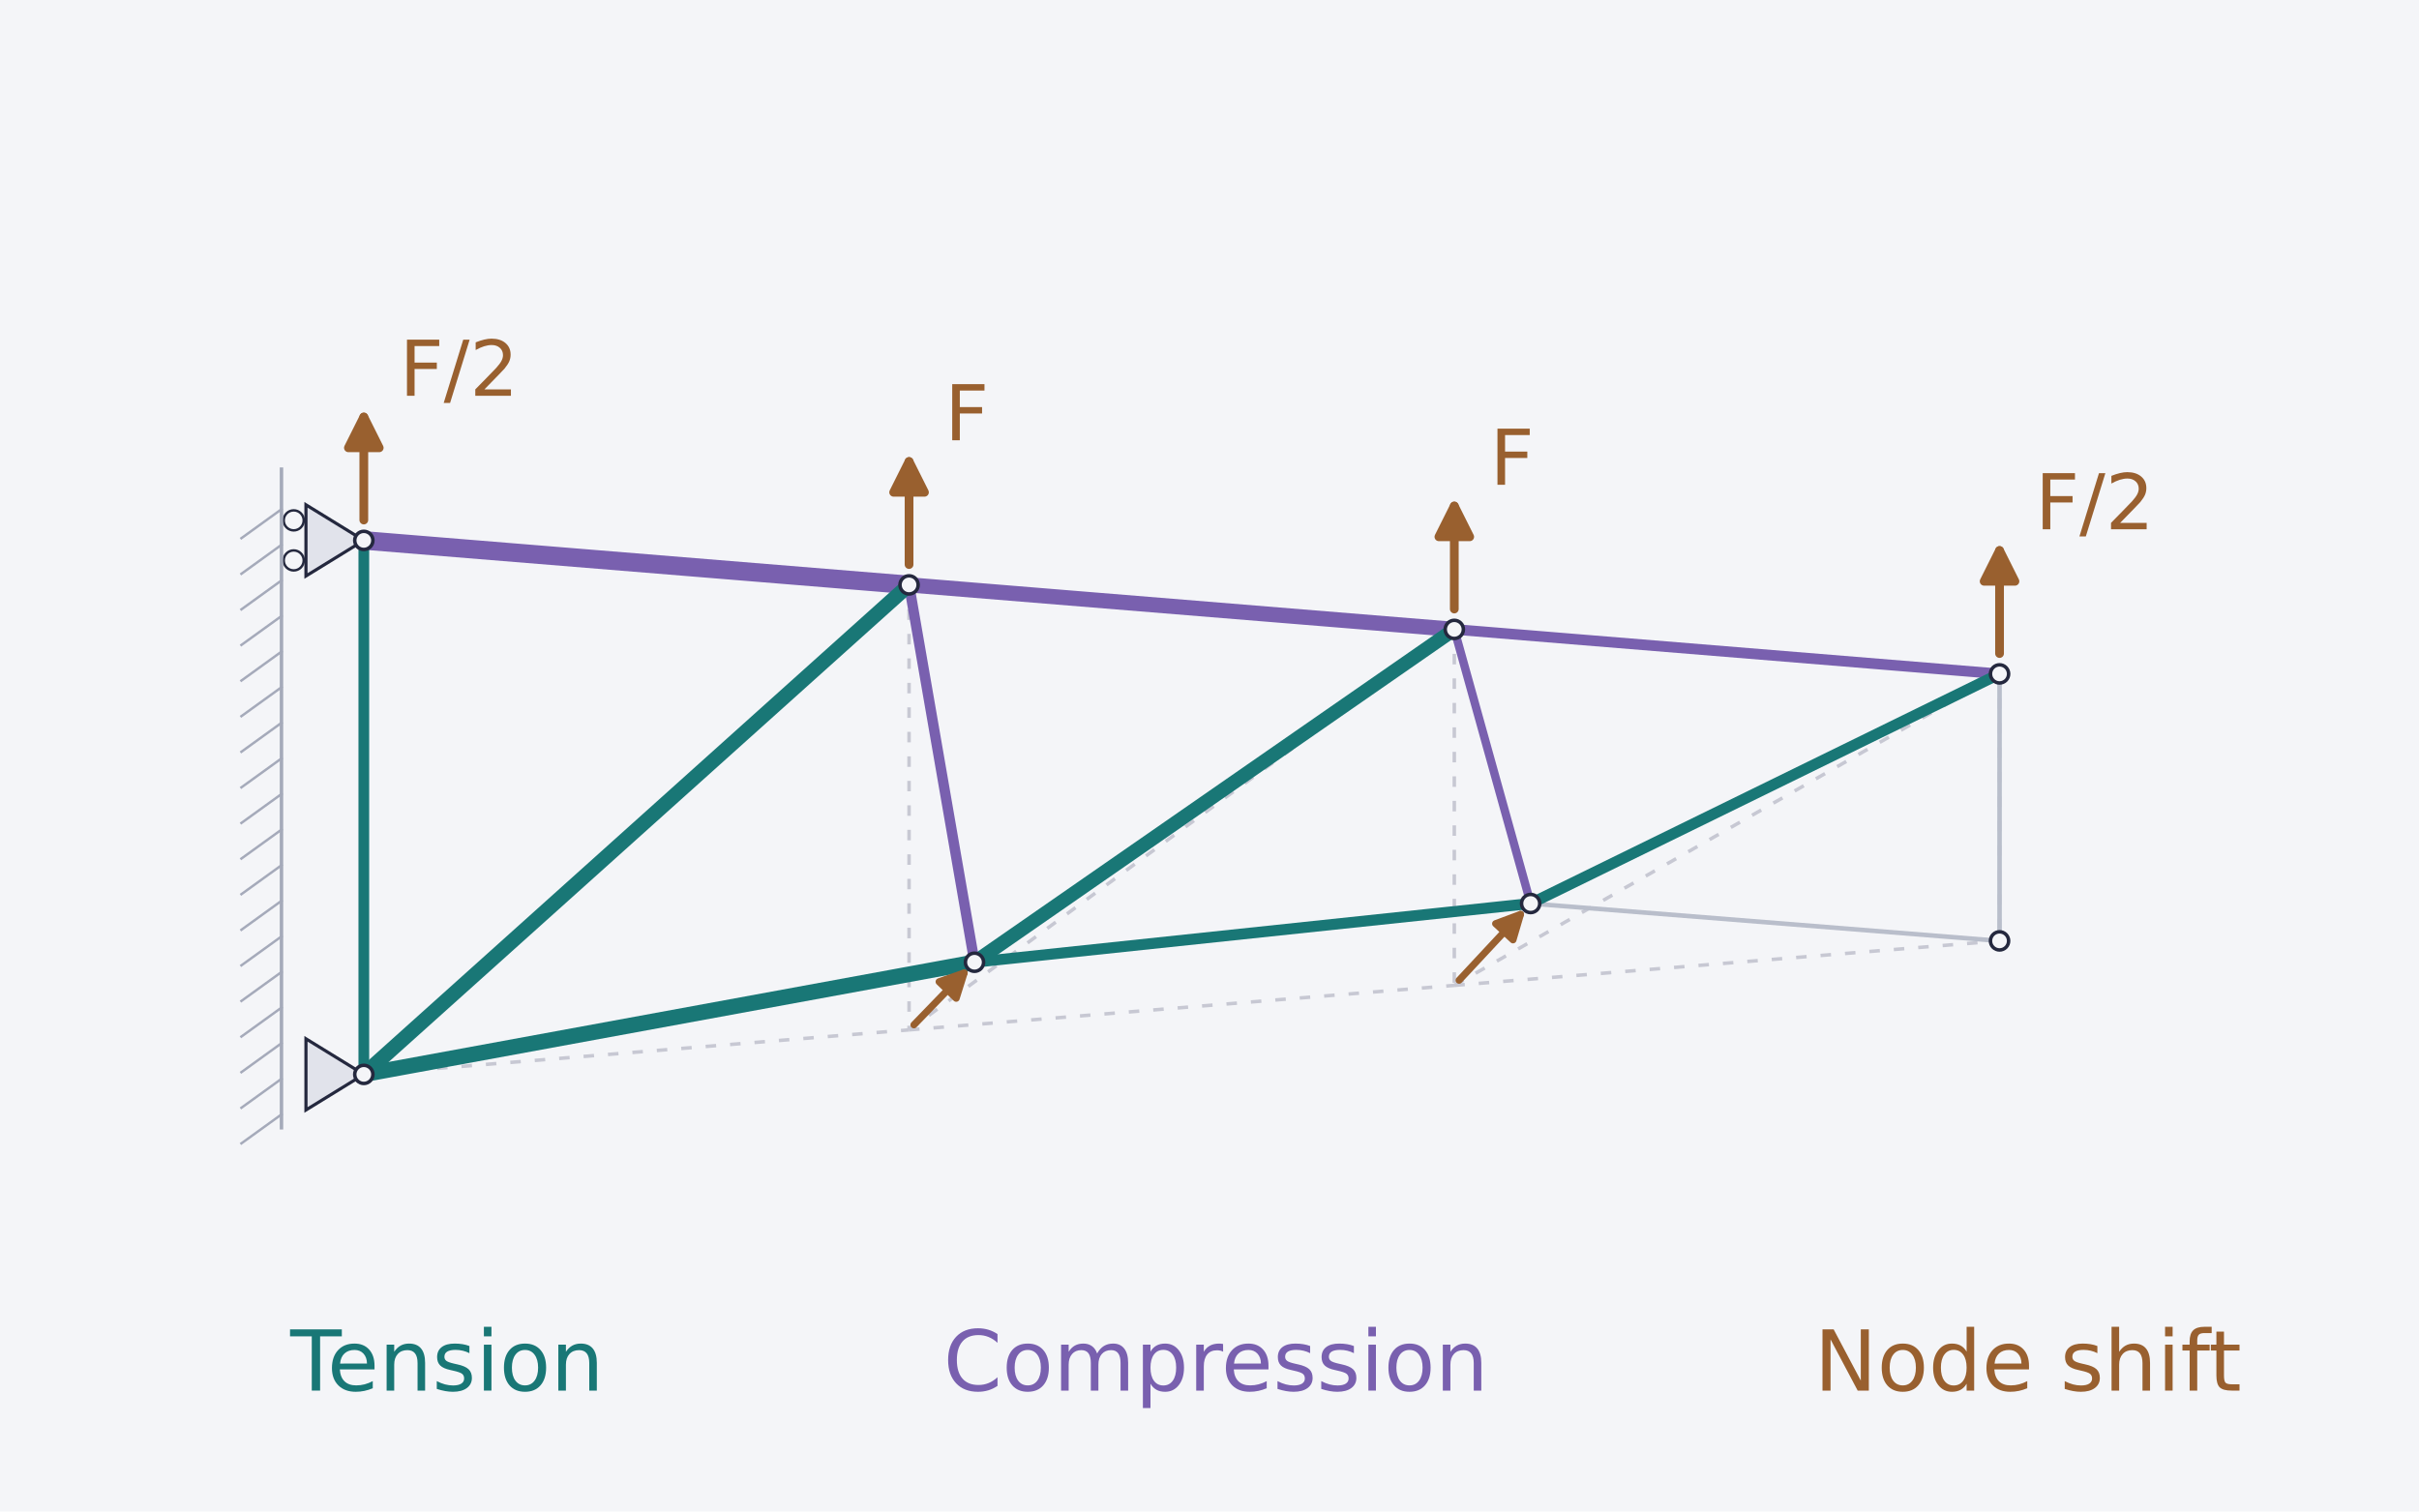
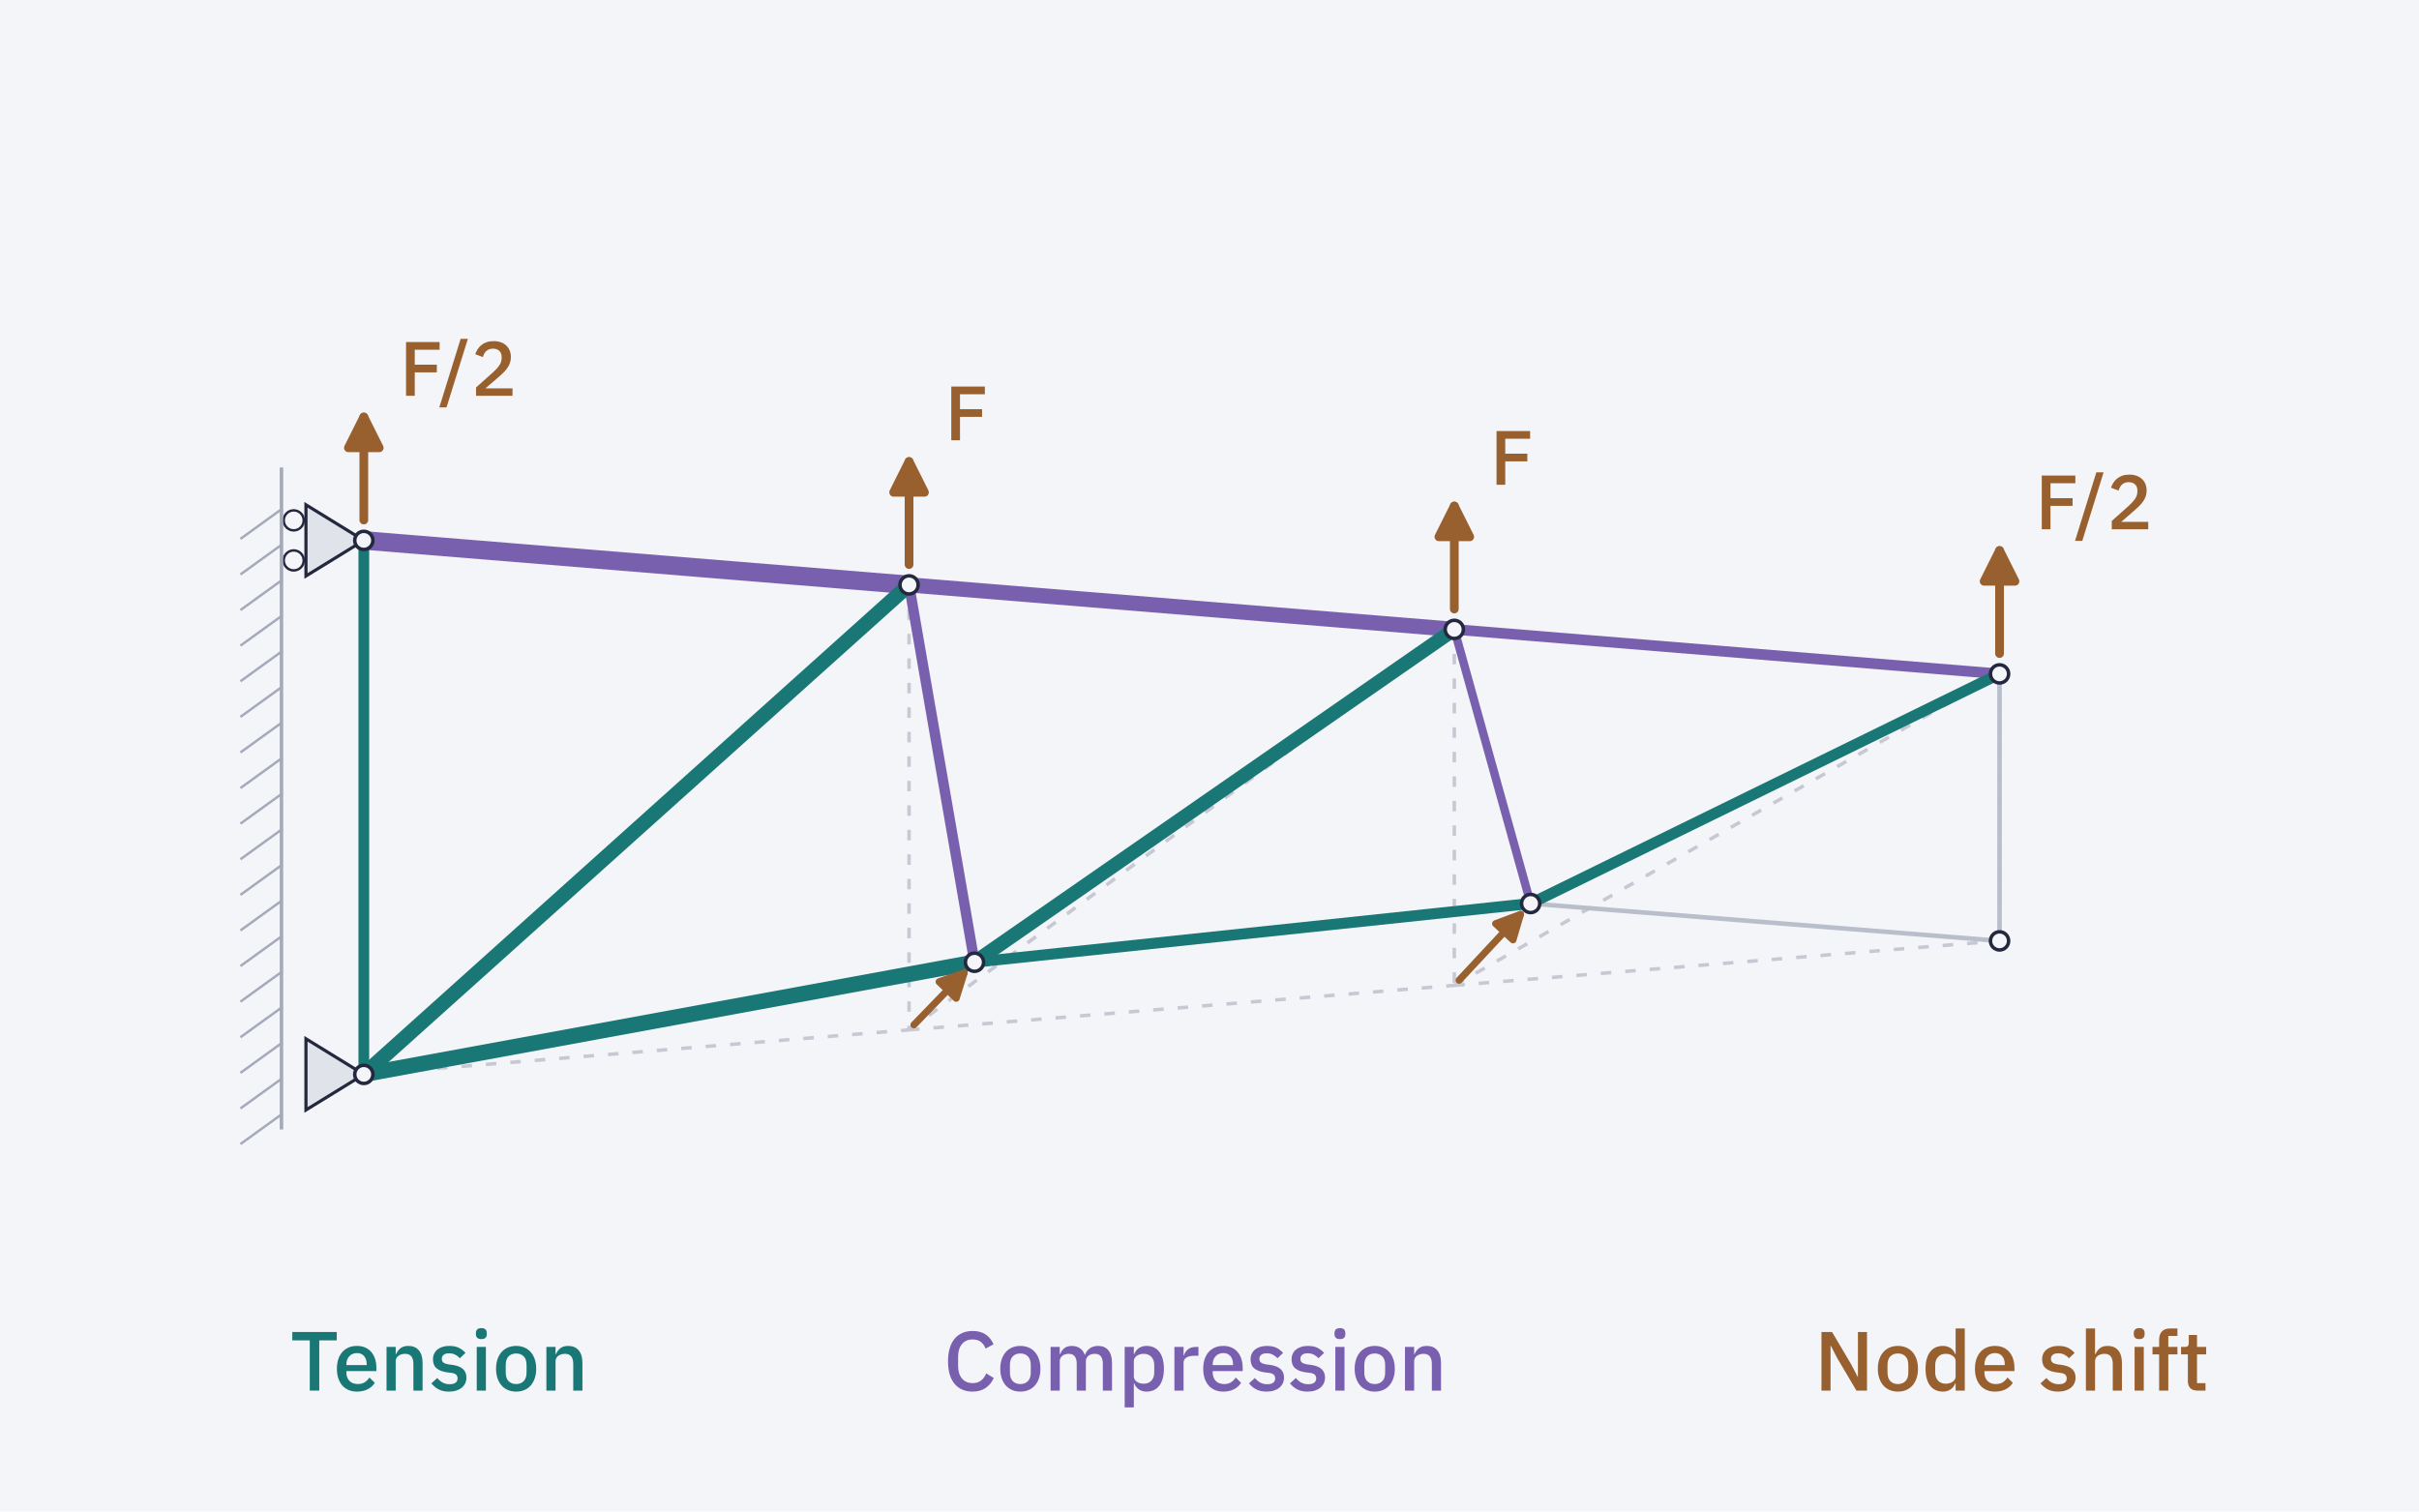
<svg xmlns="http://www.w3.org/2000/svg" xmlns:xlink="http://www.w3.org/1999/xlink" width="691.2pt" height="432pt" viewBox="0 0 691.2 432" version="1.1">
  <defs>
    <style type="text/css">*{stroke-linejoin: round; stroke-linecap: butt}</style>
  </defs>
  <g id="figure_1">
    <g id="patch_1">
      <path d="M 0 432 L 691.2 432 L 691.2 0 L 0 0 z " style="fill: #f4f5f8" />
    </g>
    <g id="axes_1">
      <g id="patch_2">
        <path d="M 103.956 154.449 L 87.423 144.274 L 87.423 164.623 z " clip-path="url(#p56dc78a3fa)" style="fill: #e1e3eb; stroke: #24283e; stroke-width: 0.9; stroke-linejoin: miter" />
      </g>
      <g id="patch_3">
        <path d="M 103.956 307.066 L 87.423 296.891 L 87.423 317.24 z " clip-path="url(#p56dc78a3fa)" style="fill: #e1e3eb; stroke: #24283e; stroke-width: 0.9; stroke-linejoin: miter" />
      </g>
      <g id="patch_4">
        <path d="M 83.926 163.033 C 84.684 163.033 85.412 162.732 85.949 162.195 C 86.486 161.659 86.787 160.931 86.787 160.172 C 86.787 159.413 86.486 158.685 85.949 158.148 C 85.412 157.612 84.684 157.31 83.926 157.31 C 83.167 157.31 82.439 157.612 81.902 158.148 C 81.365 158.685 81.064 159.413 81.064 160.172 C 81.064 160.931 81.365 161.659 81.902 162.195 C 82.439 162.732 83.167 163.033 83.926 163.033 z " clip-path="url(#p56dc78a3fa)" style="fill: #f4f5f8; stroke: #24283e; stroke-width: 0.7; stroke-linejoin: miter" />
      </g>
      <g id="patch_5">
        <path d="M 83.926 151.587 C 84.684 151.587 85.412 151.286 85.949 150.749 C 86.486 150.212 86.787 149.484 86.787 148.726 C 86.787 147.967 86.486 147.239 85.949 146.702 C 85.412 146.165 84.684 145.864 83.926 145.864 C 83.167 145.864 82.439 146.165 81.902 146.702 C 81.365 147.239 81.064 147.967 81.064 148.726 C 81.064 149.484 81.365 150.212 81.902 150.749 C 82.439 151.286 83.167 151.587 83.926 151.587 z " clip-path="url(#p56dc78a3fa)" style="fill: #f4f5f8; stroke: #24283e; stroke-width: 0.7; stroke-linejoin: miter" />
      </g>
      <g id="line2d_1">
        <path d="M 103.956 154.449 L 259.753 167.167 " clip-path="url(#p56dc78a3fa)" style="fill: none; stroke-dasharray: 3,4; stroke-dashoffset: 0; stroke: #c7c8d3" />
      </g>
      <g id="line2d_2">
        <path d="M 259.753 167.167 L 415.549 179.885 " clip-path="url(#p56dc78a3fa)" style="fill: none; stroke-dasharray: 3,4; stroke-dashoffset: 0; stroke: #c7c8d3" />
      </g>
      <g id="line2d_3">
        <path d="M 415.549 179.885 L 571.346 192.603 " clip-path="url(#p56dc78a3fa)" style="fill: none; stroke-dasharray: 3,4; stroke-dashoffset: 0; stroke: #c7c8d3" />
      </g>
      <g id="line2d_4">
        <path d="M 103.956 307.066 L 259.753 294.348 " clip-path="url(#p56dc78a3fa)" style="fill: none; stroke-dasharray: 3,4; stroke-dashoffset: 0; stroke: #c7c8d3" />
      </g>
      <g id="line2d_5">
        <path d="M 259.753 294.348 L 415.549 281.629 " clip-path="url(#p56dc78a3fa)" style="fill: none; stroke-dasharray: 3,4; stroke-dashoffset: 0; stroke: #c7c8d3" />
      </g>
      <g id="line2d_6">
        <path d="M 415.549 281.629 L 571.346 268.911 " clip-path="url(#p56dc78a3fa)" style="fill: none; stroke-dasharray: 3,4; stroke-dashoffset: 0; stroke: #c7c8d3" />
      </g>
      <g id="line2d_7">
        <path d="M 103.956 154.449 L 103.956 307.066 " clip-path="url(#p56dc78a3fa)" style="fill: none; stroke-dasharray: 3,4; stroke-dashoffset: 0; stroke: #c7c8d3" />
      </g>
      <g id="line2d_8">
        <path d="M 259.753 167.167 L 259.753 294.348 " clip-path="url(#p56dc78a3fa)" style="fill: none; stroke-dasharray: 3,4; stroke-dashoffset: 0; stroke: #c7c8d3" />
      </g>
      <g id="line2d_9">
        <path d="M 415.549 179.885 L 415.549 281.629 " clip-path="url(#p56dc78a3fa)" style="fill: none; stroke-dasharray: 3,4; stroke-dashoffset: 0; stroke: #c7c8d3" />
      </g>
      <g id="line2d_10">
        <path d="M 571.346 192.603 L 571.346 268.911 " clip-path="url(#p56dc78a3fa)" style="fill: none; stroke-dasharray: 3,4; stroke-dashoffset: 0; stroke: #c7c8d3" />
      </g>
      <g id="line2d_11">
        <path d="M 103.956 307.066 L 259.753 167.167 " clip-path="url(#p56dc78a3fa)" style="fill: none; stroke-dasharray: 3,4; stroke-dashoffset: 0; stroke: #c7c8d3" />
      </g>
      <g id="line2d_12">
        <path d="M 259.753 294.348 L 415.549 179.885 " clip-path="url(#p56dc78a3fa)" style="fill: none; stroke-dasharray: 3,4; stroke-dashoffset: 0; stroke: #c7c8d3" />
      </g>
      <g id="line2d_13">
        <path d="M 415.549 281.629 L 571.346 192.603 " clip-path="url(#p56dc78a3fa)" style="fill: none; stroke-dasharray: 3,4; stroke-dashoffset: 0; stroke: #c7c8d3" />
      </g>
      <g id="line2d_14">
        <path d="M 103.956 154.449 L 259.753 167.167 " clip-path="url(#p56dc78a3fa)" style="fill: none; stroke: #7960af; stroke-width: 5.3; stroke-linecap: round" />
      </g>
      <g id="line2d_15">
        <path d="M 259.753 167.167 L 415.549 179.885 " clip-path="url(#p56dc78a3fa)" style="fill: none; stroke: #7960af; stroke-width: 4.348; stroke-linecap: round" />
      </g>
      <g id="line2d_16">
        <path d="M 415.549 179.885 L 571.346 192.603 " clip-path="url(#p56dc78a3fa)" style="fill: none; stroke: #7960af; stroke-width: 3.046; stroke-linecap: round" />
      </g>
      <g id="line2d_17">
        <path d="M 103.956 307.066 L 278.449 275.016 " clip-path="url(#p56dc78a3fa)" style="fill: none; stroke: #197776; stroke-width: 4.445; stroke-linecap: round" />
      </g>
      <g id="line2d_18">
        <path d="M 278.449 275.016 L 437.361 258.228 " clip-path="url(#p56dc78a3fa)" style="fill: none; stroke: #197776; stroke-width: 3.136; stroke-linecap: round" />
      </g>
      <g id="line2d_19">
        <path d="M 437.361 258.228 L 571.346 268.911 " clip-path="url(#p56dc78a3fa)" style="fill: none; stroke: #b9becb; stroke-width: 1.3; stroke-linecap: round" />
      </g>
      <g id="line2d_20">
        <path d="M 103.956 154.449 L 103.956 307.066 " clip-path="url(#p56dc78a3fa)" style="fill: none; stroke: #197776; stroke-width: 3.061; stroke-linecap: round" />
      </g>
      <g id="line2d_21">
        <path d="M 259.753 167.167 L 278.449 275.016 " clip-path="url(#p56dc78a3fa)" style="fill: none; stroke: #7960af; stroke-width: 2.961; stroke-linecap: round" />
      </g>
      <g id="line2d_22">
        <path d="M 415.549 179.885 L 437.361 258.228 " clip-path="url(#p56dc78a3fa)" style="fill: none; stroke: #7960af; stroke-width: 2.395; stroke-linecap: round" />
      </g>
      <g id="line2d_23">
        <path d="M 571.346 192.603 L 571.346 268.911 " clip-path="url(#p56dc78a3fa)" style="fill: none; stroke: #b9becb; stroke-width: 1.3; stroke-linecap: round" />
      </g>
      <g id="line2d_24">
        <path d="M 103.956 307.066 L 259.753 167.167 " clip-path="url(#p56dc78a3fa)" style="fill: none; stroke: #197776; stroke-width: 4.206; stroke-linecap: round" />
      </g>
      <g id="line2d_25">
        <path d="M 278.449 275.016 L 415.549 179.885 " clip-path="url(#p56dc78a3fa)" style="fill: none; stroke: #197776; stroke-width: 3.99; stroke-linecap: round" />
      </g>
      <g id="line2d_26">
        <path d="M 437.361 258.228 L 571.346 192.603 " clip-path="url(#p56dc78a3fa)" style="fill: none; stroke: #197776; stroke-width: 3.143; stroke-linecap: round" />
      </g>
      <g id="line2d_27">
        <path d="M 80.428 322.327 L 80.428 134.1 " clip-path="url(#p56dc78a3fa)" style="fill: none; stroke: #a5aaba; stroke-linecap: square" />
      </g>
      <g id="line2d_28">
        <path d="M 68.982 326.779 L 80.428 318.512 " clip-path="url(#p56dc78a3fa)" style="fill: none; stroke: #a5aaba; stroke-width: 0.7; stroke-linecap: square" />
      </g>
      <g id="line2d_29">
        <path d="M 68.982 316.604 L 80.428 308.337 " clip-path="url(#p56dc78a3fa)" style="fill: none; stroke: #a5aaba; stroke-width: 0.7; stroke-linecap: square" />
      </g>
      <g id="line2d_30">
        <path d="M 68.982 306.43 L 80.428 298.163 " clip-path="url(#p56dc78a3fa)" style="fill: none; stroke: #a5aaba; stroke-width: 0.7; stroke-linecap: square" />
      </g>
      <g id="line2d_31">
        <path d="M 68.982 296.255 L 80.428 287.988 " clip-path="url(#p56dc78a3fa)" style="fill: none; stroke: #a5aaba; stroke-width: 0.7; stroke-linecap: square" />
      </g>
      <g id="line2d_32">
        <path d="M 68.982 286.081 L 80.428 277.814 " clip-path="url(#p56dc78a3fa)" style="fill: none; stroke: #a5aaba; stroke-width: 0.7; stroke-linecap: square" />
      </g>
      <g id="line2d_33">
        <path d="M 68.982 275.906 L 80.428 267.64 " clip-path="url(#p56dc78a3fa)" style="fill: none; stroke: #a5aaba; stroke-width: 0.7; stroke-linecap: square" />
      </g>
      <g id="line2d_34">
        <path d="M 68.982 265.732 L 80.428 257.465 " clip-path="url(#p56dc78a3fa)" style="fill: none; stroke: #a5aaba; stroke-width: 0.7; stroke-linecap: square" />
      </g>
      <g id="line2d_35">
        <path d="M 68.982 255.557 L 80.428 247.291 " clip-path="url(#p56dc78a3fa)" style="fill: none; stroke: #a5aaba; stroke-width: 0.7; stroke-linecap: square" />
      </g>
      <g id="line2d_36">
        <path d="M 68.982 245.383 L 80.428 237.116 " clip-path="url(#p56dc78a3fa)" style="fill: none; stroke: #a5aaba; stroke-width: 0.7; stroke-linecap: square" />
      </g>
      <g id="line2d_37">
        <path d="M 68.982 235.208 L 80.428 226.942 " clip-path="url(#p56dc78a3fa)" style="fill: none; stroke: #a5aaba; stroke-width: 0.7; stroke-linecap: square" />
      </g>
      <g id="line2d_38">
        <path d="M 68.982 225.034 L 80.428 216.767 " clip-path="url(#p56dc78a3fa)" style="fill: none; stroke: #a5aaba; stroke-width: 0.7; stroke-linecap: square" />
      </g>
      <g id="line2d_39">
        <path d="M 68.982 214.86 L 80.428 206.593 " clip-path="url(#p56dc78a3fa)" style="fill: none; stroke: #a5aaba; stroke-width: 0.7; stroke-linecap: square" />
      </g>
      <g id="line2d_40">
        <path d="M 68.982 204.685 L 80.428 196.418 " clip-path="url(#p56dc78a3fa)" style="fill: none; stroke: #a5aaba; stroke-width: 0.7; stroke-linecap: square" />
      </g>
      <g id="line2d_41">
        <path d="M 68.982 194.511 L 80.428 186.244 " clip-path="url(#p56dc78a3fa)" style="fill: none; stroke: #a5aaba; stroke-width: 0.7; stroke-linecap: square" />
      </g>
      <g id="line2d_42">
        <path d="M 68.982 184.336 L 80.428 176.069 " clip-path="url(#p56dc78a3fa)" style="fill: none; stroke: #a5aaba; stroke-width: 0.7; stroke-linecap: square" />
      </g>
      <g id="line2d_43">
        <path d="M 68.982 174.162 L 80.428 165.895 " clip-path="url(#p56dc78a3fa)" style="fill: none; stroke: #a5aaba; stroke-width: 0.7; stroke-linecap: square" />
      </g>
      <g id="line2d_44">
        <path d="M 68.982 163.987 L 80.428 155.72 " clip-path="url(#p56dc78a3fa)" style="fill: none; stroke: #a5aaba; stroke-width: 0.7; stroke-linecap: square" />
      </g>
      <g id="line2d_45">
        <path d="M 68.982 153.813 L 80.428 145.546 " clip-path="url(#p56dc78a3fa)" style="fill: none; stroke: #a5aaba; stroke-width: 0.7; stroke-linecap: square" />
      </g>
      <g id="patch_6">
        <path d="M 103.956 148.629 Q 103.956 132.509 103.956 119.184 " style="fill: none; stroke: #99602f; stroke-width: 2.5; stroke-linecap: round" />
        <path d="M 99.556 127.984 L 103.956 119.184 L 108.356 127.984 z " style="fill: #99602f; stroke: #99602f; stroke-width: 2.5; stroke-linecap: round" />
      </g>
      <g id="text_1">
        <g style="fill: #99602f" transform="translate(114.1309 113.1149) scale(0.22 -0.22)">
          <defs>
-             <path id="DejaVuSans-29" d="M 628 4666 L 3309 4666 L 3309 4134 L 1259 4134 L 1259 2759 L 3109 2759 L 3109 2228 L 1259 2228 L 1259 0 L 628 0 L 628 4666 z " transform="scale(0.015625)" />
-             <path id="DejaVuSans-12" d="M 1625 4666 L 2156 4666 L 531 -594 L 0 -594 L 1625 4666 z " transform="scale(0.015625)" />
-             <path id="DejaVuSans-15" d="M 1228 531 L 3431 531 L 3431 0 L 469 0 L 469 531 Q 828 903 1448 1529 Q 2069 2156 2228 2338 Q 2531 2678 2651 2914 Q 2772 3150 2772 3378 Q 2772 3750 2511 3984 Q 2250 4219 1831 4219 Q 1534 4219 1204 4116 Q 875 4013 500 3803 L 500 4441 Q 881 4594 1212 4672 Q 1544 4750 1819 4750 Q 2544 4750 2975 4387 Q 3406 4025 3406 3419 Q 3406 3131 3298 2873 Q 3191 2616 2906 2266 Q 2828 2175 2409 1742 Q 1991 1309 1228 531 z " transform="scale(0.015625)" />
+             <path id="IBMPlexSans-Medm-26" d="M 550 0 L 550 4467 L 3341 4467 L 3341 3827 L 1274 3827 L 1274 2586 L 3110 2586 L 3110 1946 L 1274 1946 L 1274 0 L 550 0 z " transform="scale(0.015625)" />
+             <path id="IBMPlexSans-Medm-79" d="M 45 -966 L 1818 4736 L 2419 4736 L 646 -966 L 45 -966 z " transform="scale(0.015625)" />
+             <path id="IBMPlexSans-Medm-3f" d="M 3462 0 L 429 0 L 429 691 L 1856 1965 Q 2195 2272 2377 2550 Q 2560 2829 2560 3136 L 2560 3219 Q 2560 3546 2365 3731 Q 2170 3917 1837 3917 Q 1651 3917 1513 3862 Q 1376 3808 1273 3712 Q 1171 3616 1104 3488 Q 1037 3360 998 3213 L 365 3456 Q 435 3667 556 3862 Q 678 4058 864 4211 Q 1050 4365 1302 4454 Q 1555 4544 1894 4544 Q 2234 4544 2502 4445 Q 2771 4346 2953 4170 Q 3136 3994 3232 3750 Q 3328 3507 3328 3219 Q 3328 2950 3245 2720 Q 3162 2490 3014 2285 Q 2867 2080 2672 1894 Q 2477 1709 2259 1517 L 1210 614 L 3462 614 L 3462 0 z " transform="scale(0.015625)" />
          </defs>
-           <use xlink:href="#DejaVuSans-29" />
-           <use xlink:href="#DejaVuSans-12" transform="translate(57.51562 0)" />
-           <use xlink:href="#DejaVuSans-15" transform="translate(91.20312 0)" />
+           <use xlink:href="#IBMPlexSans-Medm-26" />
+           <use xlink:href="#IBMPlexSans-Medm-79" transform="translate(51.09375 0)" />
+           <use xlink:href="#IBMPlexSans-Medm-3f" transform="translate(92.79688 0)" />
        </g>
      </g>
      <g id="patch_7">
        <path d="M 259.753 161.347 Q 259.753 145.227 259.753 131.902 " style="fill: none; stroke: #99602f; stroke-width: 2.5; stroke-linecap: round" />
        <path d="M 255.353 140.702 L 259.753 131.902 L 264.153 140.702 z " style="fill: #99602f; stroke: #99602f; stroke-width: 2.5; stroke-linecap: round" />
      </g>
      <g id="text_2">
        <g style="fill: #99602f" transform="translate(269.9274 125.833) scale(0.22 -0.22)">
-           <use xlink:href="#DejaVuSans-29" />
+           <use xlink:href="#IBMPlexSans-Medm-26" />
        </g>
      </g>
      <g id="patch_8">
        <path d="M 415.549 174.065 Q 415.549 157.945 415.549 144.62 " style="fill: none; stroke: #99602f; stroke-width: 2.5; stroke-linecap: round" />
        <path d="M 411.149 153.42 L 415.549 144.62 L 419.949 153.42 z " style="fill: #99602f; stroke: #99602f; stroke-width: 2.5; stroke-linecap: round" />
      </g>
      <g id="text_3">
        <g style="fill: #99602f" transform="translate(425.7239 138.551) scale(0.22 -0.22)">
-           <use xlink:href="#DejaVuSans-29" />
+           <use xlink:href="#IBMPlexSans-Medm-26" />
        </g>
      </g>
      <g id="patch_9">
        <path d="M 571.346 186.783 Q 571.346 170.663 571.346 157.338 " style="fill: none; stroke: #99602f; stroke-width: 2.5; stroke-linecap: round" />
        <path d="M 566.946 166.138 L 571.346 157.338 L 575.746 166.138 z " style="fill: #99602f; stroke: #99602f; stroke-width: 2.5; stroke-linecap: round" />
      </g>
      <g id="text_4">
        <g style="fill: #99602f" transform="translate(581.5204 151.2691) scale(0.22 -0.22)">
-           <use xlink:href="#DejaVuSans-29" />
-           <use xlink:href="#DejaVuSans-12" transform="translate(57.51562 0)" />
-           <use xlink:href="#DejaVuSans-15" transform="translate(91.20312 0)" />
+           <use xlink:href="#IBMPlexSans-Medm-26" />
+           <use xlink:href="#IBMPlexSans-Medm-79" transform="translate(51.09375 0)" />
+           <use xlink:href="#IBMPlexSans-Medm-3f" transform="translate(92.79688 0)" />
        </g>
      </g>
      <g id="patch_10">
        <path d="M 261.143 292.91 Q 269.1 284.683 275.502 278.063 " style="fill: none; stroke: #99602f; stroke-width: 2; stroke-linecap: round" />
        <path d="M 268.331 280.587 L 275.502 278.063 L 273.219 285.315 z " style="fill: #99602f; stroke: #99602f; stroke-width: 2; stroke-linecap: round" />
      </g>
      <g id="patch_11">
        <path d="M 416.915 280.164 Q 426.456 269.928 434.471 261.329 " style="fill: none; stroke: #99602f; stroke-width: 2; stroke-linecap: round" />
        <path d="M 427.348 263.985 L 434.471 261.329 L 432.322 268.621 z " style="fill: #99602f; stroke: #99602f; stroke-width: 2; stroke-linecap: round" />
      </g>
      <g id="PathCollection_1">
        <defs>
          <path id="m60c2b896db" d="M 0 2.598 C 0.689 2.598 1.35 2.324 1.837 1.837 C 2.324 1.35 2.598 0.689 2.598 0 C 2.598 -0.689 2.324 -1.35 1.837 -1.837 C 1.35 -2.324 0.689 -2.598 0 -2.598 C -0.689 -2.598 -1.35 -2.324 -1.837 -1.837 C -2.324 -1.35 -2.598 -0.689 -2.598 0 C -2.598 0.689 -2.324 1.35 -1.837 1.837 C -1.35 2.324 -0.689 2.598 0 2.598 z " style="stroke: #24283e" />
        </defs>
        <g clip-path="url(#p56dc78a3fa)">
          <use xlink:href="#m60c2b896db" x="103.956" y="154.449" style="fill: #f4f5f8; stroke: #24283e" />
          <use xlink:href="#m60c2b896db" x="259.753" y="167.167" style="fill: #f4f5f8; stroke: #24283e" />
          <use xlink:href="#m60c2b896db" x="415.549" y="179.885" style="fill: #f4f5f8; stroke: #24283e" />
          <use xlink:href="#m60c2b896db" x="571.346" y="192.603" style="fill: #f4f5f8; stroke: #24283e" />
          <use xlink:href="#m60c2b896db" x="103.956" y="307.066" style="fill: #f4f5f8; stroke: #24283e" />
          <use xlink:href="#m60c2b896db" x="278.449" y="275.016" style="fill: #f4f5f8; stroke: #24283e" />
          <use xlink:href="#m60c2b896db" x="437.361" y="258.228" style="fill: #f4f5f8; stroke: #24283e" />
          <use xlink:href="#m60c2b896db" x="571.346" y="268.911" style="fill: #f4f5f8; stroke: #24283e" />
        </g>
      </g>
    </g>
    <g id="text_5">
      <g style="fill: #197776" transform="translate(82.944 397.44) scale(0.24 -0.24)">
        <defs>
-           <path id="DejaVuSans-37" d="M -19 4666 L 3928 4666 L 3928 4134 L 2272 4134 L 2272 0 L 1638 0 L 1638 4134 L -19 4134 L -19 4666 z " transform="scale(0.015625)" />
-           <path id="DejaVuSans-48" d="M 3597 1894 L 3597 1613 L 953 1613 Q 991 1019 1311 708 Q 1631 397 2203 397 Q 2534 397 2845 478 Q 3156 559 3463 722 L 3463 178 Q 3153 47 2828 -22 Q 2503 -91 2169 -91 Q 1331 -91 842 396 Q 353 884 353 1716 Q 353 2575 817 3079 Q 1281 3584 2069 3584 Q 2775 3584 3186 3129 Q 3597 2675 3597 1894 z M 3022 2063 Q 3016 2534 2758 2815 Q 2500 3097 2075 3097 Q 1594 3097 1305 2825 Q 1016 2553 972 2059 L 3022 2063 z " transform="scale(0.015625)" />
-           <path id="DejaVuSans-51" d="M 3513 2113 L 3513 0 L 2938 0 L 2938 2094 Q 2938 2591 2744 2837 Q 2550 3084 2163 3084 Q 1697 3084 1428 2787 Q 1159 2491 1159 1978 L 1159 0 L 581 0 L 581 3500 L 1159 3500 L 1159 2956 Q 1366 3272 1645 3428 Q 1925 3584 2291 3584 Q 2894 3584 3203 3211 Q 3513 2838 3513 2113 z " transform="scale(0.015625)" />
-           <path id="DejaVuSans-56" d="M 2834 3397 L 2834 2853 Q 2591 2978 2328 3040 Q 2066 3103 1784 3103 Q 1356 3103 1142 2972 Q 928 2841 928 2578 Q 928 2378 1081 2264 Q 1234 2150 1697 2047 L 1894 2003 Q 2506 1872 2764 1633 Q 3022 1394 3022 966 Q 3022 478 2636 193 Q 2250 -91 1575 -91 Q 1294 -91 989 -36 Q 684 19 347 128 L 347 722 Q 666 556 975 473 Q 1284 391 1588 391 Q 1994 391 2212 530 Q 2431 669 2431 922 Q 2431 1156 2273 1281 Q 2116 1406 1581 1522 L 1381 1569 Q 847 1681 609 1914 Q 372 2147 372 2553 Q 372 3047 722 3315 Q 1072 3584 1716 3584 Q 2034 3584 2315 3537 Q 2597 3491 2834 3397 z " transform="scale(0.015625)" />
-           <path id="DejaVuSans-4c" d="M 603 3500 L 1178 3500 L 1178 0 L 603 0 L 603 3500 z M 603 4863 L 1178 4863 L 1178 4134 L 603 4134 L 603 4863 z " transform="scale(0.015625)" />
-           <path id="DejaVuSans-52" d="M 1959 3097 Q 1497 3097 1228 2736 Q 959 2375 959 1747 Q 959 1119 1226 758 Q 1494 397 1959 397 Q 2419 397 2687 759 Q 2956 1122 2956 1747 Q 2956 2369 2687 2733 Q 2419 3097 1959 3097 z M 1959 3584 Q 2709 3584 3137 3096 Q 3566 2609 3566 1747 Q 3566 888 3137 398 Q 2709 -91 1959 -91 Q 1206 -91 779 398 Q 353 888 353 1747 Q 353 2609 779 3096 Q 1206 3584 1959 3584 z " transform="scale(0.015625)" />
-         </defs>
-         <use xlink:href="#DejaVuSans-37" />
-         <use xlink:href="#DejaVuSans-48" transform="translate(44.09375 0)" />
-         <use xlink:href="#DejaVuSans-51" transform="translate(105.625 0)" />
-         <use xlink:href="#DejaVuSans-56" transform="translate(169 0)" />
-         <use xlink:href="#DejaVuSans-4c" transform="translate(221.0938 0)" />
-         <use xlink:href="#DejaVuSans-52" transform="translate(248.875 0)" />
-         <use xlink:href="#DejaVuSans-51" transform="translate(310.0625 0)" />
+           <path id="IBMPlexSans-Medm-34" d="M 2208 3827 L 2208 0 L 1485 0 L 1485 3827 L 154 3827 L 154 4467 L 3539 4467 L 3539 3827 L 2208 3827 z " transform="scale(0.015625)" />
+           <path id="IBMPlexSans-Medm-9" d="M 1805 -77 Q 1446 -77 1164 44 Q 883 166 684 393 Q 486 621 380 944 Q 275 1267 275 1664 Q 275 2061 380 2384 Q 486 2707 684 2934 Q 883 3162 1164 3283 Q 1446 3405 1805 3405 Q 2170 3405 2448 3277 Q 2726 3149 2912 2921 Q 3098 2694 3190 2393 Q 3283 2093 3283 1747 L 3283 1485 L 998 1485 L 998 1376 Q 998 992 1225 745 Q 1453 499 1875 499 Q 2182 499 2393 633 Q 2605 768 2752 998 L 3162 595 Q 2976 288 2624 105 Q 2272 -77 1805 -77 z M 1805 2861 Q 1626 2861 1475 2797 Q 1325 2733 1219 2617 Q 1114 2502 1056 2342 Q 998 2182 998 1990 L 998 1946 L 2547 1946 L 2547 2010 Q 2547 2394 2348 2627 Q 2150 2861 1805 2861 z " transform="scale(0.015625)" />
+           <path id="IBMPlexSans-Medm-14" d="M 499 0 L 499 3328 L 1197 3328 L 1197 2778 L 1229 2778 Q 1338 3046 1558 3225 Q 1779 3405 2163 3405 Q 2675 3405 2960 3069 Q 3245 2733 3245 2112 L 3245 0 L 2547 0 L 2547 2022 Q 2547 2803 1920 2803 Q 1786 2803 1654 2768 Q 1523 2733 1420 2662 Q 1318 2592 1257 2483 Q 1197 2374 1197 2227 L 1197 0 L 499 0 z " transform="scale(0.015625)" />
+           <path id="IBMPlexSans-Medm-19" d="M 1555 -77 Q 1082 -77 762 89 Q 442 256 205 550 L 653 960 Q 838 736 1065 611 Q 1293 486 1594 486 Q 1901 486 2051 604 Q 2202 723 2202 934 Q 2202 1094 2096 1206 Q 1990 1318 1728 1350 L 1421 1389 Q 909 1453 617 1686 Q 326 1920 326 2381 Q 326 2624 416 2813 Q 506 3002 669 3133 Q 832 3264 1059 3334 Q 1286 3405 1562 3405 Q 2010 3405 2294 3264 Q 2579 3123 2803 2874 L 2374 2464 Q 2246 2618 2038 2730 Q 1830 2842 1562 2842 Q 1274 2842 1136 2726 Q 998 2611 998 2426 Q 998 2234 1120 2138 Q 1242 2042 1510 1997 L 1818 1958 Q 2368 1875 2621 1635 Q 2874 1395 2874 992 Q 2874 749 2781 553 Q 2688 358 2515 217 Q 2342 77 2099 0 Q 1856 -77 1555 -77 z " transform="scale(0.015625)" />
+           <path id="IBMPlexSans-Medm-f" d="M 851 3923 Q 634 3923 534 4025 Q 435 4128 435 4288 L 435 4397 Q 435 4557 534 4659 Q 634 4762 851 4762 Q 1069 4762 1165 4659 Q 1261 4557 1261 4397 L 1261 4288 Q 1261 4128 1165 4025 Q 1069 3923 851 3923 z M 499 3328 L 1197 3328 L 1197 0 L 499 0 L 499 3328 z " transform="scale(0.015625)" />
+           <path id="IBMPlexSans-Medm-15" d="M 1805 -77 Q 1459 -77 1174 44 Q 890 166 691 393 Q 493 621 384 944 Q 275 1267 275 1664 Q 275 2061 384 2384 Q 493 2707 691 2934 Q 890 3162 1174 3283 Q 1459 3405 1805 3405 Q 2150 3405 2435 3283 Q 2720 3162 2918 2934 Q 3117 2707 3225 2384 Q 3334 2061 3334 1664 Q 3334 1267 3225 944 Q 3117 621 2918 393 Q 2720 166 2435 44 Q 2150 -77 1805 -77 z M 1805 499 Q 2163 499 2380 720 Q 2598 941 2598 1382 L 2598 1946 Q 2598 2387 2380 2608 Q 2163 2829 1805 2829 Q 1446 2829 1228 2608 Q 1011 2387 1011 1946 L 1011 1382 Q 1011 941 1228 720 Q 1446 499 1805 499 z " transform="scale(0.015625)" />
+         </defs>
+         <use xlink:href="#IBMPlexSans-Medm-34" />
+         <use xlink:href="#IBMPlexSans-Medm-9" transform="translate(51.20312 0)" />
+         <use xlink:href="#IBMPlexSans-Medm-14" transform="translate(106.7969 0)" />
+         <use xlink:href="#IBMPlexSans-Medm-19" transform="translate(164.7969 0)" />
+         <use xlink:href="#IBMPlexSans-Medm-f" transform="translate(214.2031 0)" />
+         <use xlink:href="#IBMPlexSans-Medm-15" transform="translate(240.7031 0)" />
+         <use xlink:href="#IBMPlexSans-Medm-14" transform="translate(297.1094 0)" />
      </g>
    </g>
    <g id="text_6">
      <g style="fill: #7960af" transform="translate(269.568 397.44) scale(0.24 -0.24)">
        <defs>
-           <path id="DejaVuSans-26" d="M 4122 4306 L 4122 3641 Q 3803 3938 3442 4084 Q 3081 4231 2675 4231 Q 1875 4231 1450 3742 Q 1025 3253 1025 2328 Q 1025 1406 1450 917 Q 1875 428 2675 428 Q 3081 428 3442 575 Q 3803 722 4122 1019 L 4122 359 Q 3791 134 3420 21 Q 3050 -91 2638 -91 Q 1578 -91 968 557 Q 359 1206 359 2328 Q 359 3453 968 4101 Q 1578 4750 2638 4750 Q 3056 4750 3426 4639 Q 3797 4528 4122 4306 z " transform="scale(0.015625)" />
-           <path id="DejaVuSans-50" d="M 3328 2828 Q 3544 3216 3844 3400 Q 4144 3584 4550 3584 Q 5097 3584 5394 3201 Q 5691 2819 5691 2113 L 5691 0 L 5113 0 L 5113 2094 Q 5113 2597 4934 2840 Q 4756 3084 4391 3084 Q 3944 3084 3684 2787 Q 3425 2491 3425 1978 L 3425 0 L 2847 0 L 2847 2094 Q 2847 2600 2669 2842 Q 2491 3084 2119 3084 Q 1678 3084 1418 2786 Q 1159 2488 1159 1978 L 1159 0 L 581 0 L 581 3500 L 1159 3500 L 1159 2956 Q 1356 3278 1631 3431 Q 1906 3584 2284 3584 Q 2666 3584 2933 3390 Q 3200 3197 3328 2828 z " transform="scale(0.015625)" />
-           <path id="DejaVuSans-53" d="M 1159 525 L 1159 -1331 L 581 -1331 L 581 3500 L 1159 3500 L 1159 2969 Q 1341 3281 1617 3432 Q 1894 3584 2278 3584 Q 2916 3584 3314 3078 Q 3713 2572 3713 1747 Q 3713 922 3314 415 Q 2916 -91 2278 -91 Q 1894 -91 1617 61 Q 1341 213 1159 525 z M 3116 1747 Q 3116 2381 2855 2742 Q 2594 3103 2138 3103 Q 1681 3103 1420 2742 Q 1159 2381 1159 1747 Q 1159 1113 1420 752 Q 1681 391 2138 391 Q 2594 391 2855 752 Q 3116 1113 3116 1747 z " transform="scale(0.015625)" />
-           <path id="DejaVuSans-55" d="M 2631 2963 Q 2534 3019 2420 3045 Q 2306 3072 2169 3072 Q 1681 3072 1420 2755 Q 1159 2438 1159 1844 L 1159 0 L 581 0 L 581 3500 L 1159 3500 L 1159 2956 Q 1341 3275 1631 3429 Q 1922 3584 2338 3584 Q 2397 3584 2469 3576 Q 2541 3569 2628 3553 L 2631 2963 z " transform="scale(0.015625)" />
-         </defs>
-         <use xlink:href="#DejaVuSans-26" />
-         <use xlink:href="#DejaVuSans-52" transform="translate(69.82812 0)" />
-         <use xlink:href="#DejaVuSans-50" transform="translate(131.0156 0)" />
-         <use xlink:href="#DejaVuSans-53" transform="translate(228.4219 0)" />
-         <use xlink:href="#DejaVuSans-55" transform="translate(291.9062 0)" />
-         <use xlink:href="#DejaVuSans-48" transform="translate(330.8125 0)" />
-         <use xlink:href="#DejaVuSans-56" transform="translate(392.3438 0)" />
-         <use xlink:href="#DejaVuSans-56" transform="translate(444.4375 0)" />
-         <use xlink:href="#DejaVuSans-4c" transform="translate(496.5312 0)" />
-         <use xlink:href="#DejaVuSans-52" transform="translate(524.3125 0)" />
-         <use xlink:href="#DejaVuSans-51" transform="translate(585.5 0)" />
+           <path id="IBMPlexSans-Medm-23" d="M 2227 -77 Q 1350 -77 851 515 Q 352 1107 352 2234 Q 352 2797 480 3225 Q 608 3654 851 3948 Q 1094 4243 1443 4393 Q 1792 4544 2227 4544 Q 2810 4544 3203 4288 Q 3597 4032 3821 3533 L 3213 3200 Q 3098 3520 2858 3709 Q 2618 3898 2227 3898 Q 1709 3898 1414 3546 Q 1120 3194 1120 2573 L 1120 1894 Q 1120 1274 1414 922 Q 1709 570 2227 570 Q 2630 570 2883 778 Q 3136 986 3258 1312 L 3840 960 Q 3616 474 3213 198 Q 2810 -77 2227 -77 z " transform="scale(0.015625)" />
+           <path id="IBMPlexSans-Medm-13" d="M 499 0 L 499 3328 L 1197 3328 L 1197 2778 L 1229 2778 Q 1280 2906 1353 3021 Q 1427 3136 1532 3222 Q 1638 3309 1782 3357 Q 1926 3405 2118 3405 Q 2458 3405 2720 3238 Q 2982 3072 3104 2726 L 3123 2726 Q 3213 3008 3469 3206 Q 3725 3405 4128 3405 Q 4627 3405 4902 3069 Q 5178 2733 5178 2112 L 5178 0 L 4480 0 L 4480 2029 Q 4480 2413 4333 2608 Q 4186 2803 3866 2803 Q 3731 2803 3609 2768 Q 3488 2733 3395 2662 Q 3302 2592 3244 2483 Q 3187 2374 3187 2234 L 3187 0 L 2490 0 L 2490 2029 Q 2490 2803 1882 2803 Q 1754 2803 1629 2768 Q 1504 2733 1408 2662 Q 1312 2592 1254 2483 Q 1197 2374 1197 2234 L 1197 0 L 499 0 z " transform="scale(0.015625)" />
+           <path id="IBMPlexSans-Medm-16" d="M 499 3328 L 1197 3328 L 1197 2778 L 1229 2778 Q 1338 3078 1584 3241 Q 1830 3405 2163 3405 Q 2797 3405 3142 2947 Q 3488 2490 3488 1664 Q 3488 838 3142 380 Q 2797 -77 2163 -77 Q 1830 -77 1584 89 Q 1338 256 1229 550 L 1197 550 L 1197 -1280 L 499 -1280 L 499 3328 z M 1952 525 Q 2317 525 2534 758 Q 2752 992 2752 1376 L 2752 1952 Q 2752 2336 2534 2569 Q 2317 2803 1952 2803 Q 1632 2803 1414 2646 Q 1197 2490 1197 2234 L 1197 1094 Q 1197 838 1414 681 Q 1632 525 1952 525 z " transform="scale(0.015625)" />
+           <path id="IBMPlexSans-Medm-18" d="M 499 0 L 499 3328 L 1197 3328 L 1197 2688 L 1229 2688 Q 1299 2944 1523 3136 Q 1747 3328 2144 3328 L 2330 3328 L 2330 2656 L 2054 2656 Q 1638 2656 1417 2521 Q 1197 2387 1197 2125 L 1197 0 L 499 0 z " transform="scale(0.015625)" />
+         </defs>
+         <use xlink:href="#IBMPlexSans-Medm-23" />
+         <use xlink:href="#IBMPlexSans-Medm-15" transform="translate(63.40625 0)" />
+         <use xlink:href="#IBMPlexSans-Medm-13" transform="translate(119.8125 0)" />
+         <use xlink:href="#IBMPlexSans-Medm-16" transform="translate(208.0156 0)" />
+         <use xlink:href="#IBMPlexSans-Medm-18" transform="translate(267.2188 0)" />
+         <use xlink:href="#IBMPlexSans-Medm-9" transform="translate(305.0156 0)" />
+         <use xlink:href="#IBMPlexSans-Medm-19" transform="translate(360.6094 0)" />
+         <use xlink:href="#IBMPlexSans-Medm-19" transform="translate(409.4219 0)" />
+         <use xlink:href="#IBMPlexSans-Medm-f" transform="translate(458.8281 0)" />
+         <use xlink:href="#IBMPlexSans-Medm-15" transform="translate(485.3281 0)" />
+         <use xlink:href="#IBMPlexSans-Medm-14" transform="translate(541.7344 0)" />
      </g>
    </g>
    <g id="text_7">
      <g style="fill: #99602f" transform="translate(518.4 397.44) scale(0.24 -0.24)">
        <defs>
-           <path id="DejaVuSans-31" d="M 628 4666 L 1478 4666 L 3547 763 L 3547 4666 L 4159 4666 L 4159 0 L 3309 0 L 1241 3903 L 1241 0 L 628 0 L 628 4666 z " transform="scale(0.015625)" />
-           <path id="DejaVuSans-47" d="M 2906 2969 L 2906 4863 L 3481 4863 L 3481 0 L 2906 0 L 2906 525 Q 2725 213 2448 61 Q 2172 -91 1784 -91 Q 1150 -91 751 415 Q 353 922 353 1747 Q 353 2572 751 3078 Q 1150 3584 1784 3584 Q 2172 3584 2448 3432 Q 2725 3281 2906 2969 z M 947 1747 Q 947 1113 1208 752 Q 1469 391 1925 391 Q 2381 391 2643 752 Q 2906 1113 2906 1747 Q 2906 2381 2643 2742 Q 2381 3103 1925 3103 Q 1469 3103 1208 2742 Q 947 2381 947 1747 z " transform="scale(0.015625)" />
-           <path id="DejaVuSans-3" transform="scale(0.015625)" />
-           <path id="DejaVuSans-4b" d="M 3513 2113 L 3513 0 L 2938 0 L 2938 2094 Q 2938 2591 2744 2837 Q 2550 3084 2163 3084 Q 1697 3084 1428 2787 Q 1159 2491 1159 1978 L 1159 0 L 581 0 L 581 4863 L 1159 4863 L 1159 2956 Q 1366 3272 1645 3428 Q 1925 3584 2291 3584 Q 2894 3584 3203 3211 Q 3513 2838 3513 2113 z " transform="scale(0.015625)" />
-           <path id="DejaVuSans-49" d="M 2375 4863 L 2375 4384 L 1825 4384 Q 1516 4384 1395 4259 Q 1275 4134 1275 3809 L 1275 3500 L 2222 3500 L 2222 3053 L 1275 3053 L 1275 0 L 697 0 L 697 3053 L 147 3053 L 147 3500 L 697 3500 L 697 3744 Q 697 4328 969 4595 Q 1241 4863 1831 4863 L 2375 4863 z " transform="scale(0.015625)" />
-           <path id="DejaVuSans-57" d="M 1172 4494 L 1172 3500 L 2356 3500 L 2356 3053 L 1172 3053 L 1172 1153 Q 1172 725 1289 603 Q 1406 481 1766 481 L 2356 481 L 2356 0 L 1766 0 Q 1100 0 847 248 Q 594 497 594 1153 L 594 3053 L 172 3053 L 172 3500 L 594 3500 L 594 4494 L 1172 4494 z " transform="scale(0.015625)" />
-         </defs>
-         <use xlink:href="#DejaVuSans-31" />
-         <use xlink:href="#DejaVuSans-52" transform="translate(74.8125 0)" />
-         <use xlink:href="#DejaVuSans-47" transform="translate(136 0)" />
-         <use xlink:href="#DejaVuSans-48" transform="translate(199.4844 0)" />
-         <use xlink:href="#DejaVuSans-3" transform="translate(261.0156 0)" />
-         <use xlink:href="#DejaVuSans-56" transform="translate(292.7969 0)" />
-         <use xlink:href="#DejaVuSans-4b" transform="translate(344.8906 0)" />
-         <use xlink:href="#DejaVuSans-4c" transform="translate(408.2656 0)" />
-         <use xlink:href="#DejaVuSans-49" transform="translate(436.0469 0)" />
-         <use xlink:href="#DejaVuSans-57" transform="translate(469.5 0)" />
+           <path id="IBMPlexSans-Medm-2e" d="M 1754 2470 L 1261 3418 L 1242 3418 L 1242 0 L 550 0 L 550 4467 L 1357 4467 L 2816 1997 L 3309 1050 L 3328 1050 L 3328 4467 L 4019 4467 L 4019 0 L 3213 0 L 1754 2470 z " transform="scale(0.015625)" />
+           <path id="IBMPlexSans-Medm-8" d="M 2592 550 L 2560 550 Q 2451 256 2204 89 Q 1958 -77 1626 -77 Q 992 -77 646 380 Q 301 838 301 1664 Q 301 2490 646 2947 Q 992 3405 1626 3405 Q 1958 3405 2204 3241 Q 2451 3078 2560 2778 L 2592 2778 L 2592 4736 L 3290 4736 L 3290 0 L 2592 0 L 2592 550 z M 1837 525 Q 2157 525 2374 681 Q 2592 838 2592 1094 L 2592 2234 Q 2592 2490 2374 2646 Q 2157 2803 1837 2803 Q 1472 2803 1254 2569 Q 1037 2336 1037 1952 L 1037 1376 Q 1037 992 1254 758 Q 1472 525 1837 525 z " transform="scale(0.015625)" />
+           <path id="IBMPlexSans-Medm-3" transform="scale(0.015625)" />
+           <path id="IBMPlexSans-Medm-e" d="M 499 4736 L 1197 4736 L 1197 2778 L 1229 2778 Q 1338 3046 1558 3225 Q 1779 3405 2163 3405 Q 2675 3405 2960 3069 Q 3245 2733 3245 2112 L 3245 0 L 2547 0 L 2547 2029 Q 2547 2803 1920 2803 Q 1786 2803 1654 2768 Q 1523 2733 1420 2662 Q 1318 2592 1257 2483 Q 1197 2374 1197 2234 L 1197 0 L 499 0 L 499 4736 z " transform="scale(0.015625)" />
+           <path id="IBMPlexSans-Medm-a" d="M 672 2758 L 166 2758 L 166 3328 L 672 3328 L 672 3878 Q 672 4282 883 4509 Q 1094 4736 1517 4736 L 2067 4736 L 2067 4166 L 1370 4166 L 1370 3328 L 2067 3328 L 2067 2758 L 1370 2758 L 1370 0 L 672 0 L 672 2758 z " transform="scale(0.015625)" />
+           <path id="IBMPlexSans-Medm-1a" d="M 1421 0 Q 1056 0 870 189 Q 685 378 685 723 L 685 2758 L 166 2758 L 166 3328 L 448 3328 Q 621 3328 688 3405 Q 755 3482 755 3654 L 755 4237 L 1382 4237 L 1382 3328 L 2080 3328 L 2080 2758 L 1382 2758 L 1382 570 L 2029 570 L 2029 0 L 1421 0 z " transform="scale(0.015625)" />
+         </defs>
+         <use xlink:href="#IBMPlexSans-Medm-2e" />
+         <use xlink:href="#IBMPlexSans-Medm-15" transform="translate(71.40625 0)" />
+         <use xlink:href="#IBMPlexSans-Medm-8" transform="translate(127.8125 0)" />
+         <use xlink:href="#IBMPlexSans-Medm-9" transform="translate(187.0156 0)" />
+         <use xlink:href="#IBMPlexSans-Medm-3" transform="translate(242.6094 0)" />
+         <use xlink:href="#IBMPlexSans-Medm-19" transform="translate(266.2031 0)" />
+         <use xlink:href="#IBMPlexSans-Medm-e" transform="translate(315.6094 0)" />
+         <use xlink:href="#IBMPlexSans-Medm-f" transform="translate(373.6094 0)" />
+         <use xlink:href="#IBMPlexSans-Medm-a" transform="translate(400.1094 0)" />
+         <use xlink:href="#IBMPlexSans-Medm-1a" transform="translate(434.1094 0)" />
      </g>
    </g>
  </g>
  <defs>
    <clipPath id="p56dc78a3fa">
      <rect x="27.648" y="65.422" width="635.904" height="292.516" />
    </clipPath>
  </defs>
</svg>
